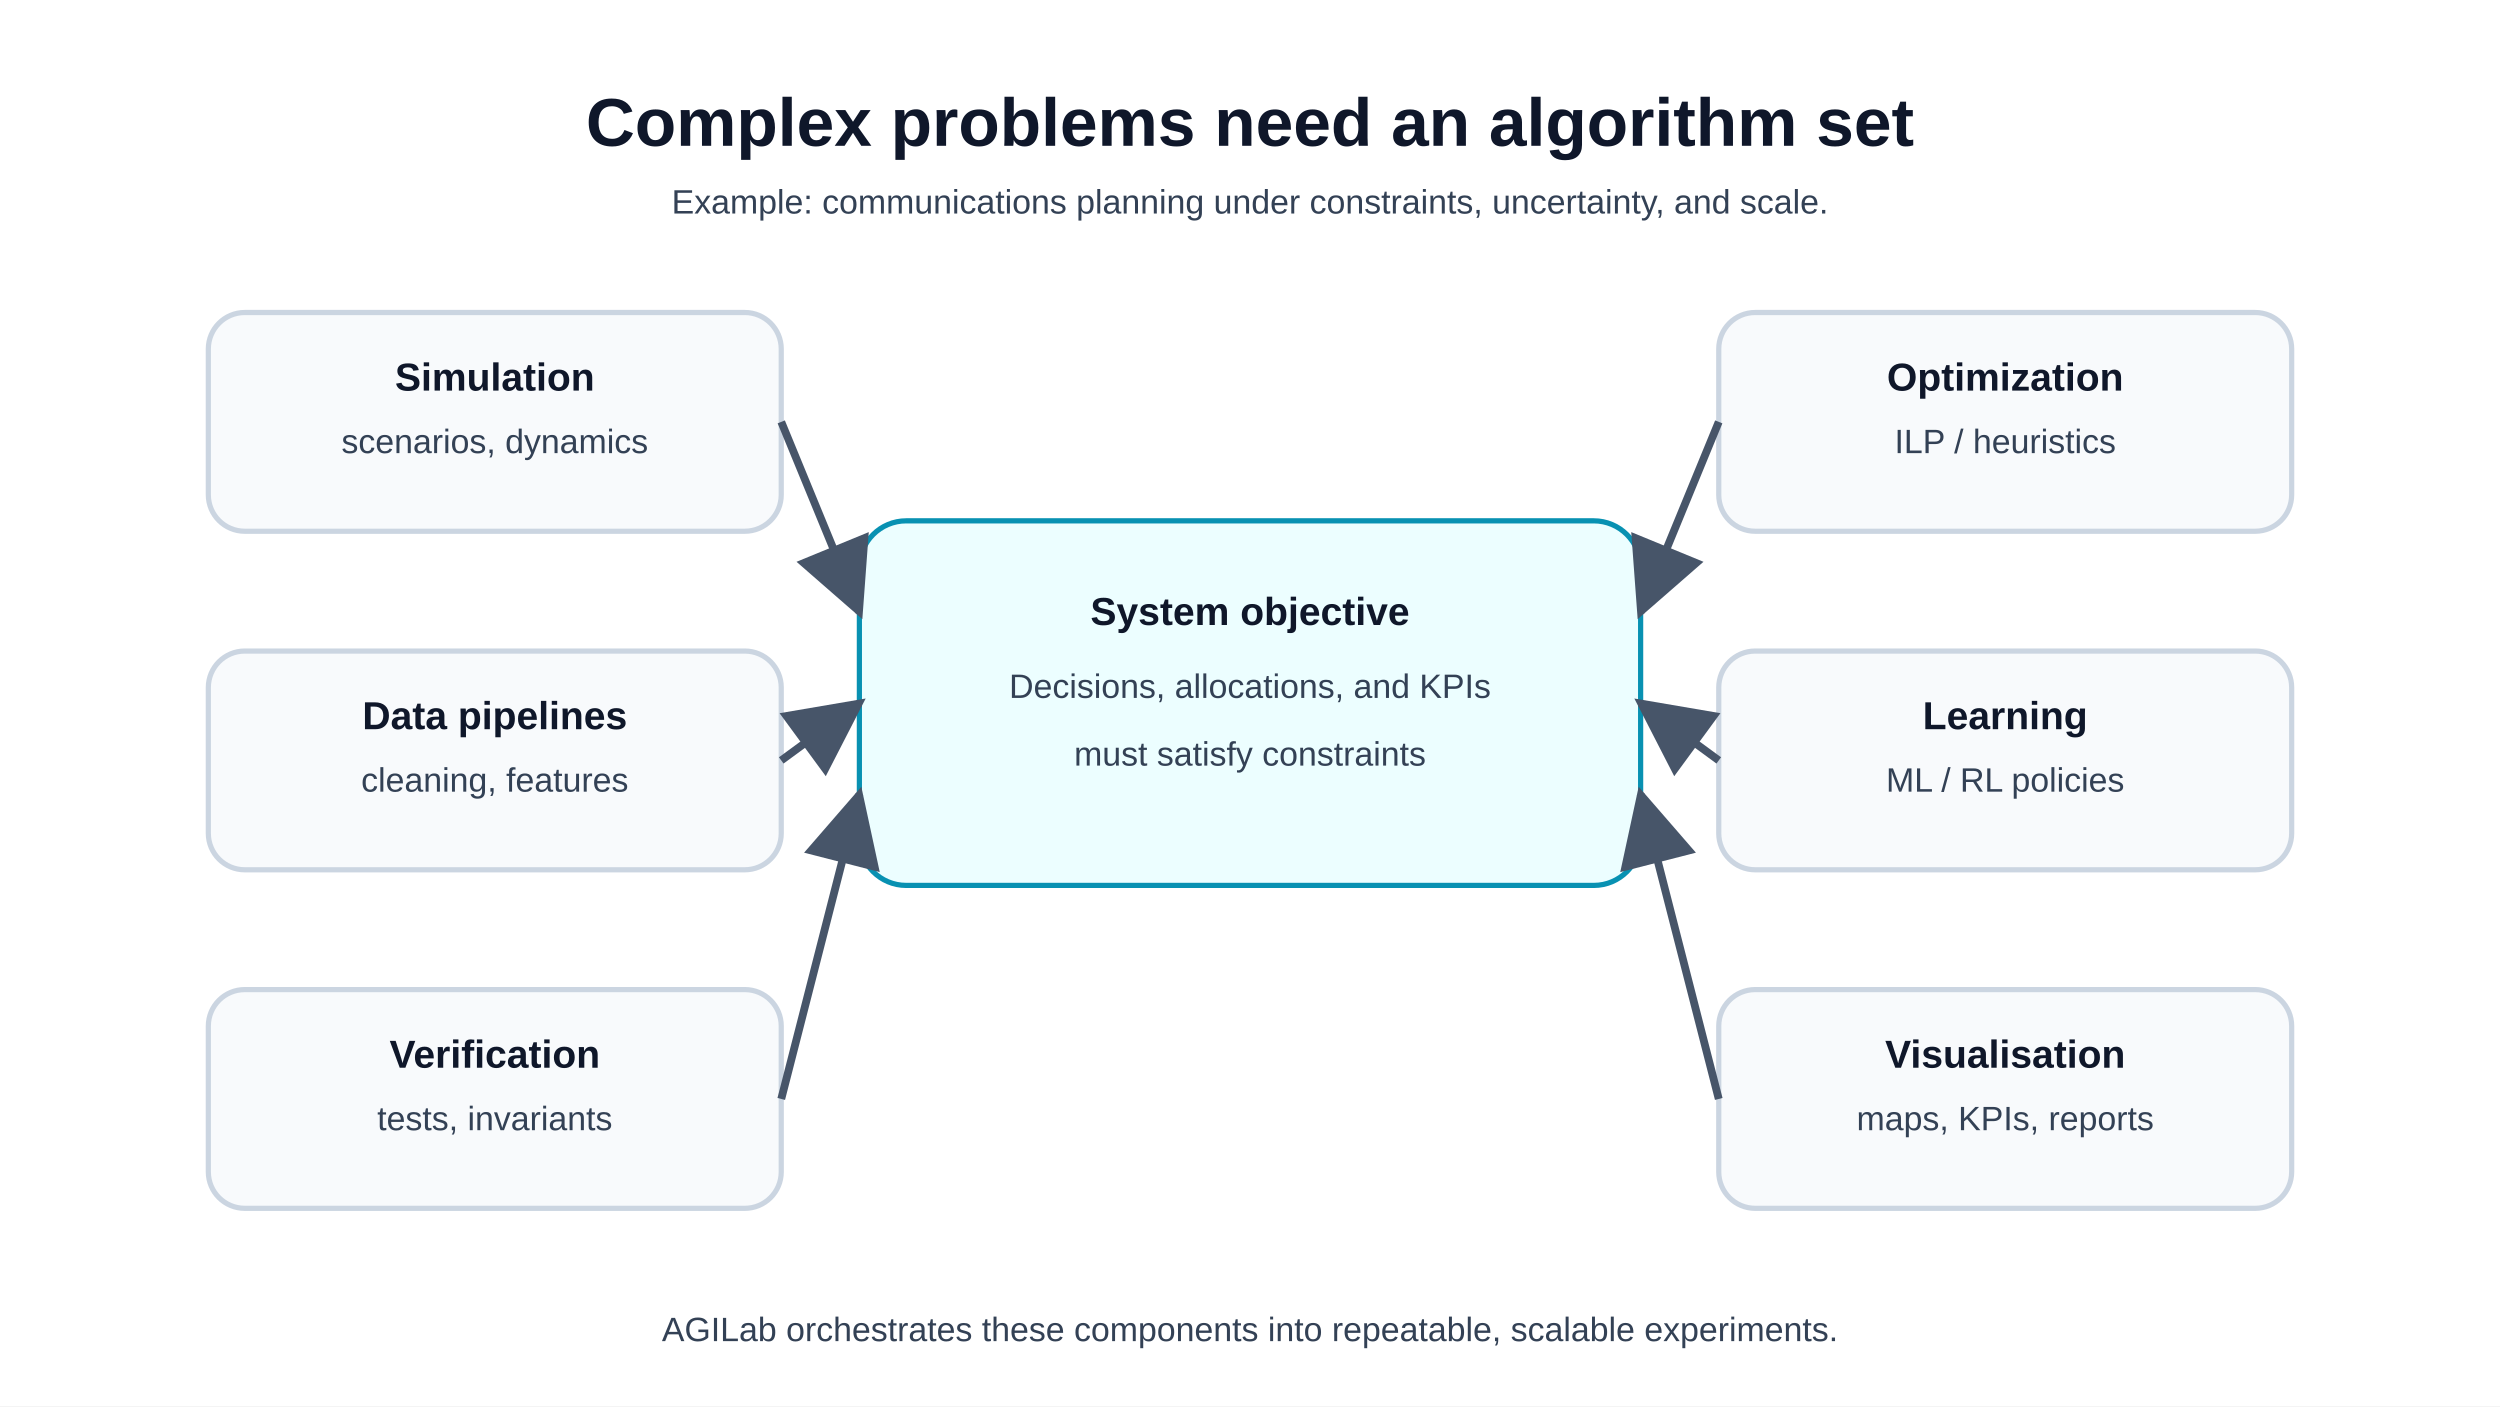
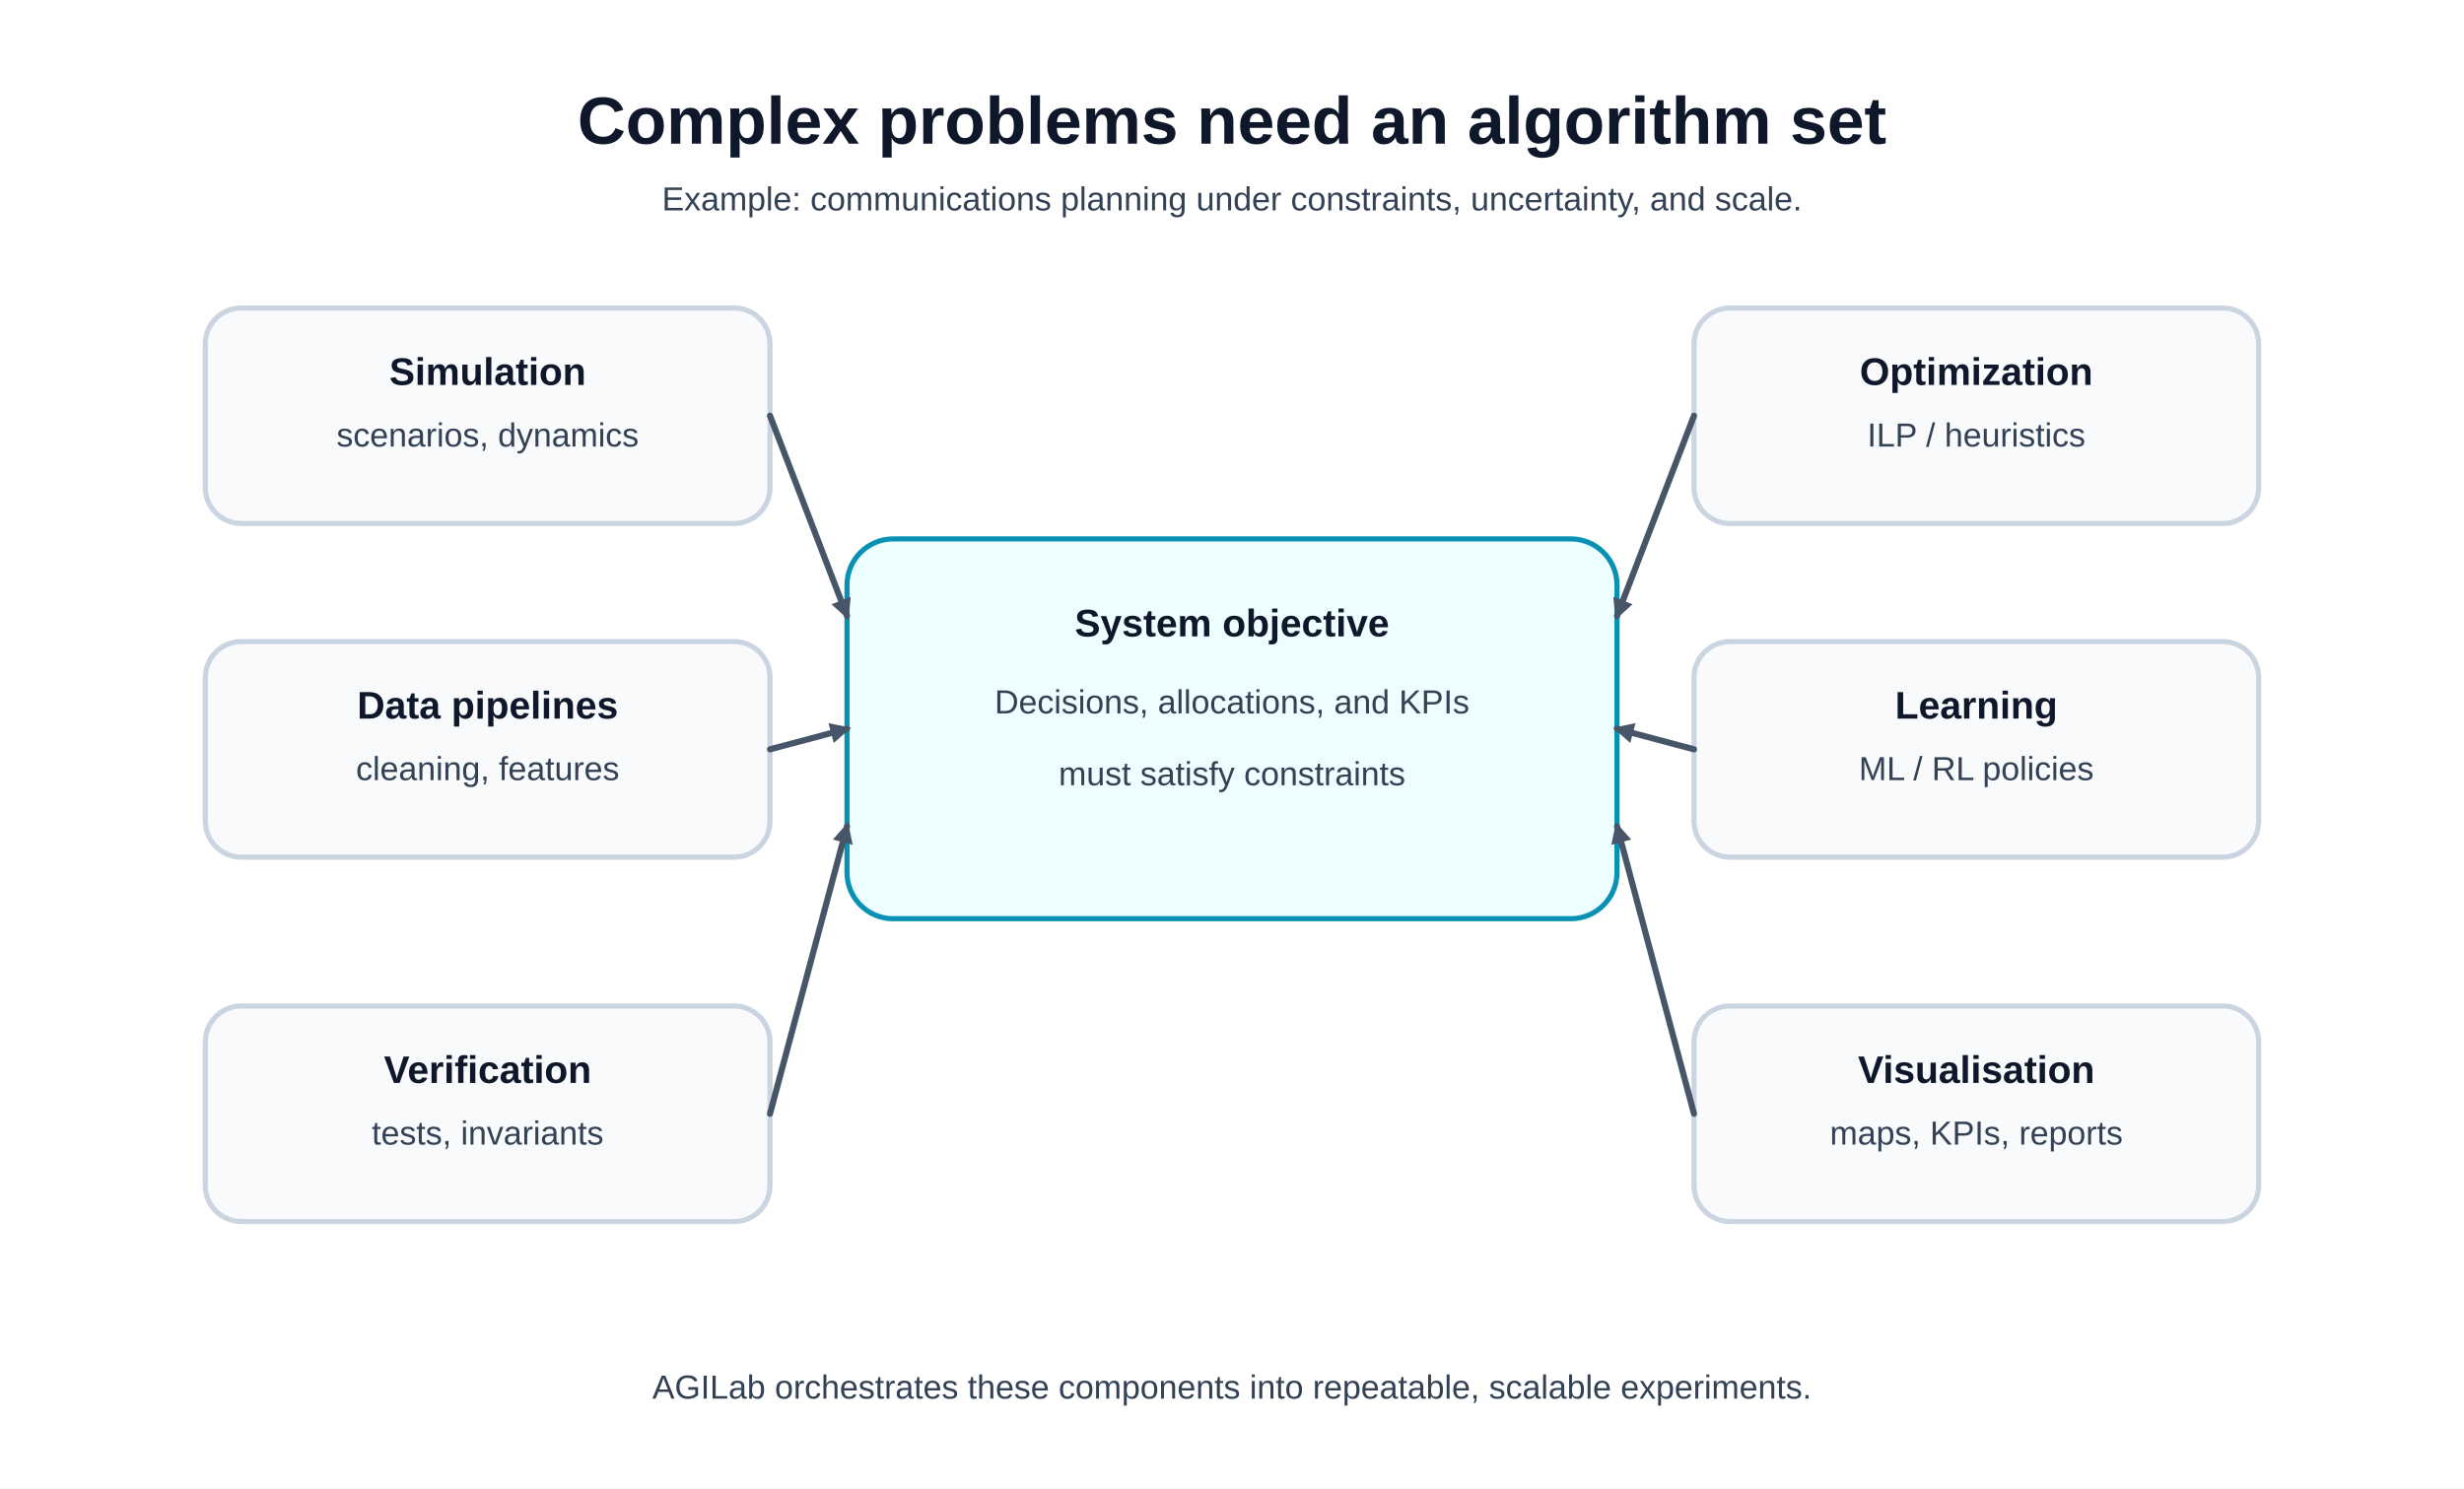
- <svg xmlns="http://www.w3.org/2000/svg" viewBox="0 0 960 540" role="img" aria-labelledby="title desc">
+ <svg xmlns="http://www.w3.org/2000/svg" viewBox="0 0 960 580" role="img" aria-labelledby="title desc">
  <defs>
    <style>
      .bg{fill:#ffffff}
      .title{font:700 26px/1.2 Arial, Helvetica, sans-serif; fill:#0f172a}
      .h{font:700 15px/1.2 Arial, Helvetica, sans-serif; fill:#0f172a}
      .t{font:400 13px/1.4 Arial, Helvetica, sans-serif; fill:#334155}
      .box{fill:#f8fafc;stroke:#cbd5e1;stroke-width:2}
      .center{fill:#ecfeff;stroke:#0891b2;stroke-width:2}
-       .arrow{stroke:#475569;stroke-width:3;fill:none;marker-end:url(#arrow)}
+       .arrow{stroke:#475569;stroke-width:2.4;fill:none;stroke-linecap:round;marker-end:url(#arrow)}
    </style>
-     <marker id="arrow" viewBox="0 0 10 10" refX="9" refY="5" markerWidth="10" markerHeight="10" orient="auto">
-       <path d="M 0 0 L 10 5 L 0 10 z" fill="#475569" />
+     <marker id="arrow" viewBox="0 0 8 8" refX="6.4" refY="4" markerWidth="8" markerHeight="8" orient="auto" markerUnits="userSpaceOnUse">
+       <path d="M 0 0 L 8 4 L 0 8 z" fill="#475569" />
    </marker>
  </defs>
-   <rect class="bg" width="960" height="540" />
+   <rect class="bg" width="960" height="580" />
  <text class="title" x="480" y="56" text-anchor="middle">Complex problems need an algorithm set</text>
  <text class="t" x="480" y="82" text-anchor="middle">Example: communications planning under constraints, uncertainty, and scale.</text>
-   <rect class="center" x="330" y="200" rx="18" ry="18" width="300" height="140" />
-   <text class="h" x="480" y="240" text-anchor="middle">System objective</text>
-   <text class="t" x="480" y="268" text-anchor="middle">Decisions, allocations, and KPIs</text>
-   <text class="t" x="480" y="294" text-anchor="middle">must satisfy constraints</text>
+   <rect class="center" x="330" y="210" rx="18" ry="18" width="300" height="148" />
+   <text class="h" x="480" y="248" text-anchor="middle">System objective</text>
+   <text class="t" x="480" y="278" text-anchor="middle">Decisions, allocations, and KPIs</text>
+   <text class="t" x="480" y="306" text-anchor="middle">must satisfy constraints</text>
  <rect class="box" x="80" y="120" rx="14" ry="14" width="220" height="84" />
  <text class="h" x="190" y="150" text-anchor="middle">Simulation</text>
  <text class="t" x="190" y="174" text-anchor="middle">scenarios, dynamics</text>
  <rect class="box" x="660" y="120" rx="14" ry="14" width="220" height="84" />
  <text class="h" x="770" y="150" text-anchor="middle">Optimization</text>
  <text class="t" x="770" y="174" text-anchor="middle">ILP / heuristics</text>
  <rect class="box" x="80" y="250" rx="14" ry="14" width="220" height="84" />
  <text class="h" x="190" y="280" text-anchor="middle">Data pipelines</text>
  <text class="t" x="190" y="304" text-anchor="middle">cleaning, features</text>
  <rect class="box" x="660" y="250" rx="14" ry="14" width="220" height="84" />
  <text class="h" x="770" y="280" text-anchor="middle">Learning</text>
  <text class="t" x="770" y="304" text-anchor="middle">ML / RL policies</text>
-   <rect class="box" x="80" y="380" rx="14" ry="14" width="220" height="84" />
-   <text class="h" x="190" y="410" text-anchor="middle">Verification</text>
-   <text class="t" x="190" y="434" text-anchor="middle">tests, invariants</text>
-   <rect class="box" x="660" y="380" rx="14" ry="14" width="220" height="84" />
-   <text class="h" x="770" y="410" text-anchor="middle">Visualisation</text>
-   <text class="t" x="770" y="434" text-anchor="middle">maps, KPIs, reports</text>
-   <line class="arrow" x1="300" y1="162" x2="330" y2="235" />
-   <line class="arrow" x1="660" y1="162" x2="630" y2="235" />
-   <line class="arrow" x1="300" y1="292" x2="330" y2="270" />
-   <line class="arrow" x1="660" y1="292" x2="630" y2="270" />
-   <line class="arrow" x1="300" y1="422" x2="330" y2="305" />
-   <line class="arrow" x1="660" y1="422" x2="630" y2="305" />
-   <text class="t" x="480" y="515" text-anchor="middle">AGILab orchestrates these components into repeatable, scalable experiments.</text>
+   <rect class="box" x="80" y="392" rx="14" ry="14" width="220" height="84" />
+   <text class="h" x="190" y="422" text-anchor="middle">Verification</text>
+   <text class="t" x="190" y="446" text-anchor="middle">tests, invariants</text>
+   <rect class="box" x="660" y="392" rx="14" ry="14" width="220" height="84" />
+   <text class="h" x="770" y="422" text-anchor="middle">Visualisation</text>
+   <text class="t" x="770" y="446" text-anchor="middle">maps, KPIs, reports</text>
+   <line class="arrow" x1="300" y1="162" x2="330" y2="240" />
+   <line class="arrow" x1="660" y1="162" x2="630" y2="240" />
+   <line class="arrow" x1="300" y1="292" x2="330" y2="284" />
+   <line class="arrow" x1="660" y1="292" x2="630" y2="284" />
+   <line class="arrow" x1="300" y1="434" x2="330" y2="322" />
+   <line class="arrow" x1="660" y1="434" x2="630" y2="322" />
+   <text class="t" x="480" y="545" text-anchor="middle">AGILab orchestrates these components into repeatable, scalable experiments.</text>
</svg>
